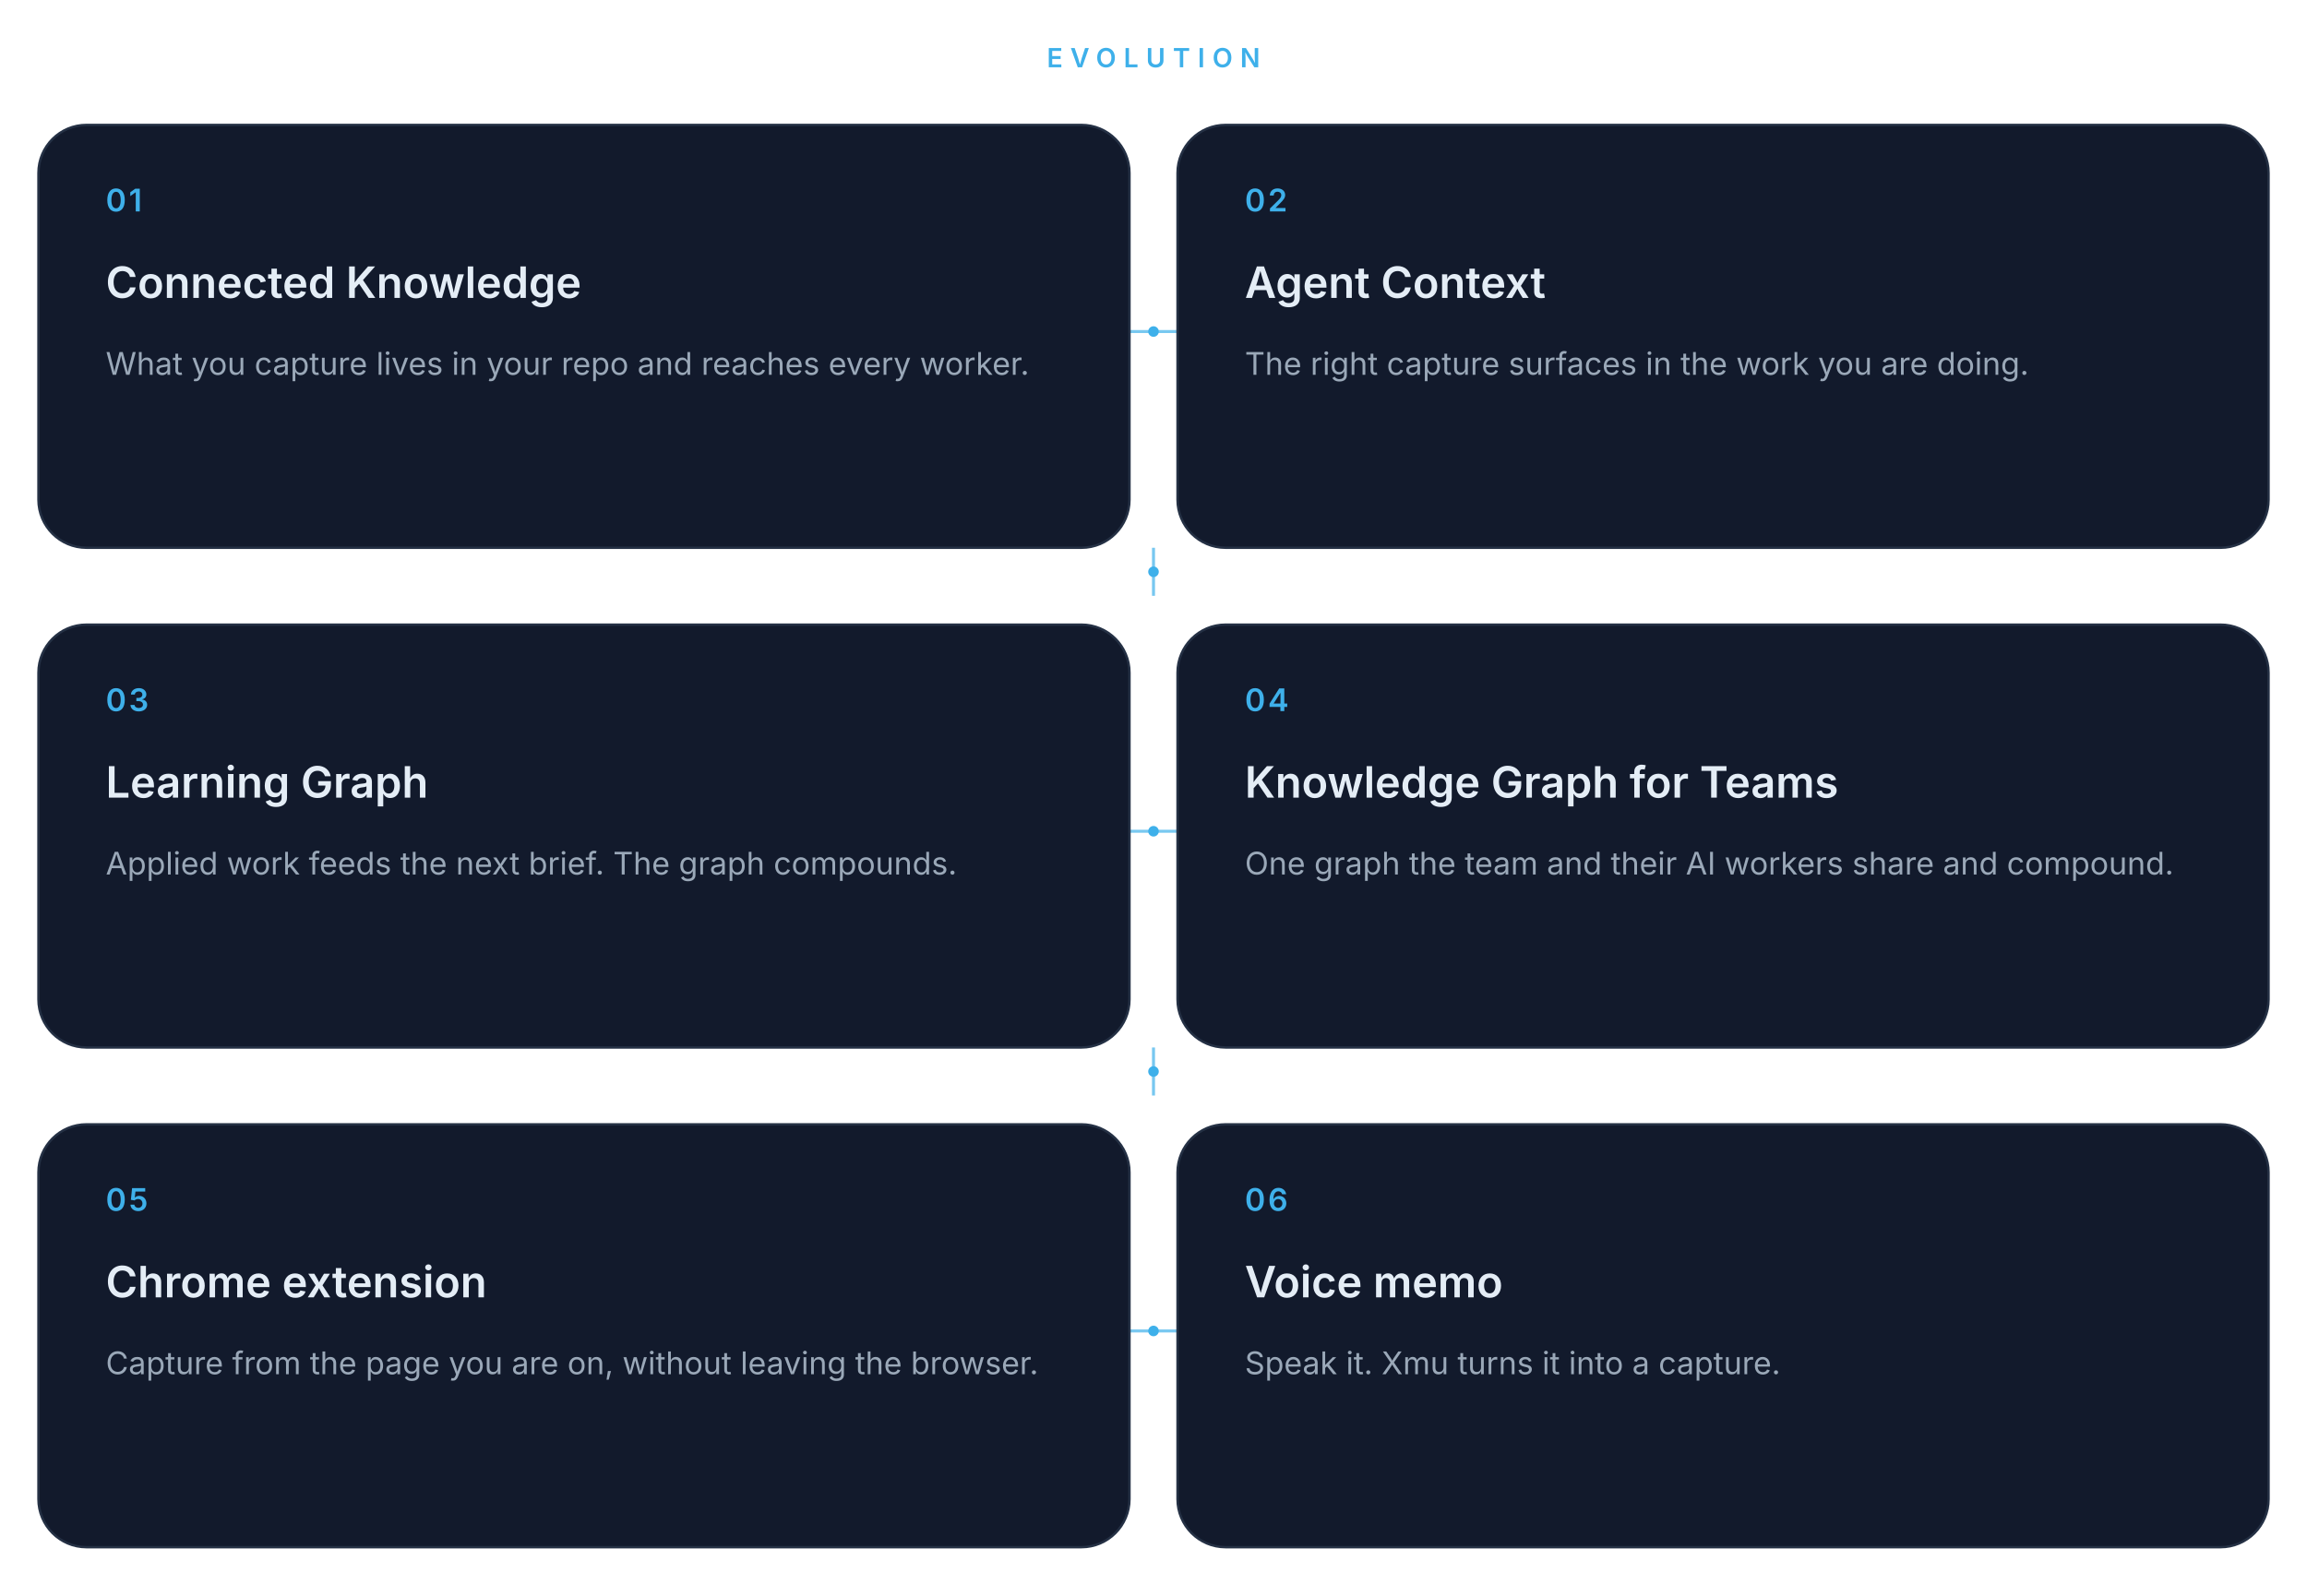
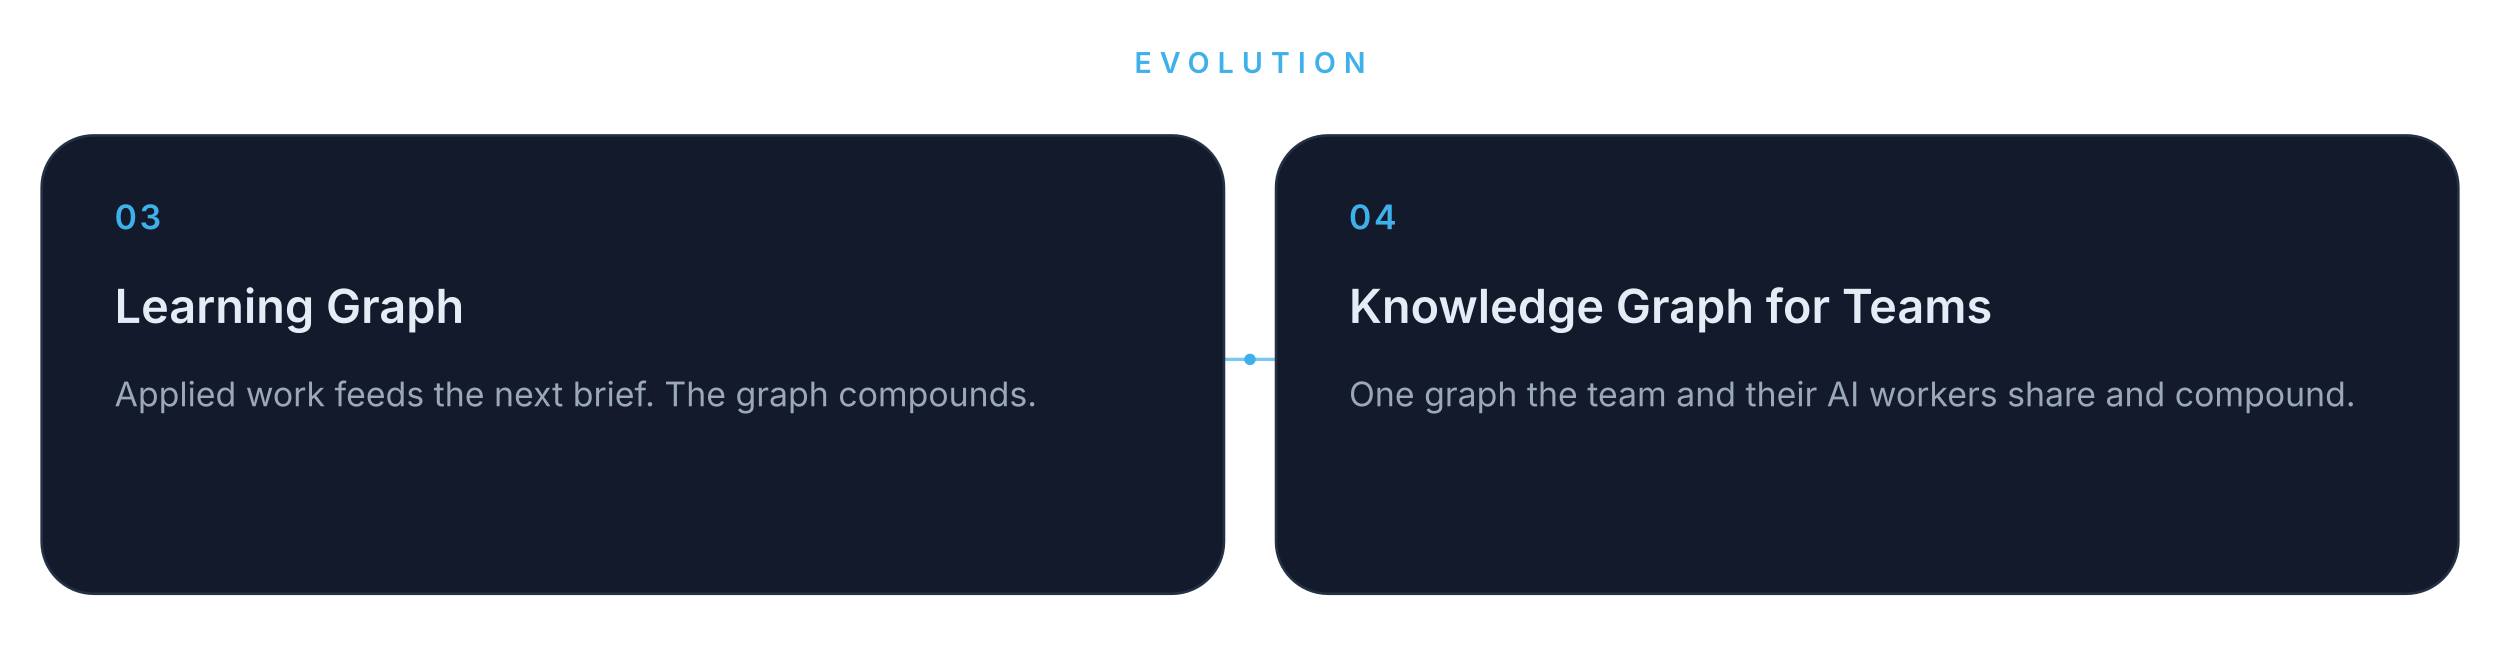
- <svg xmlns="http://www.w3.org/2000/svg" viewBox="0 0 960 664" role="img" aria-label="Evolution: Connected Knowledge, Agent Context, Learning Graph, Knowledge Graph for Teams, Chrome extension, Voice memo">
+ <svg xmlns="http://www.w3.org/2000/svg" viewBox="0 0 960 248" role="img" aria-label="Evolution: Learning Graph, Knowledge Graph for Teams">
  <text x="480" y="28" text-anchor="middle" fill="#3EB0EA" font-family="ui-sans-serif, system-ui, -apple-system, Segoe UI, sans-serif" font-size="11" font-weight="600" letter-spacing="0.28em">EVOLUTION</text>
  <line x1="470" y1="138" x2="490" y2="138" stroke="#3EB0EA" stroke-width="1.25" opacity="0.7" />
  <circle cx="480" cy="138" r="2.2" fill="#3EB0EA" />
-   <line x1="480" y1="228" x2="480" y2="248" stroke="#3EB0EA" stroke-width="1.25" opacity="0.7" />
-   <circle cx="480" cy="238" r="2.2" fill="#3EB0EA" />
-   <line x1="470" y1="346" x2="490" y2="346" stroke="#3EB0EA" stroke-width="1.25" opacity="0.7" />
-   <circle cx="480" cy="346" r="2.2" fill="#3EB0EA" />
-   <line x1="480" y1="436" x2="480" y2="456" stroke="#3EB0EA" stroke-width="1.25" opacity="0.7" />
-   <circle cx="480" cy="446" r="2.2" fill="#3EB0EA" />
-   <line x1="470" y1="554" x2="490" y2="554" stroke="#3EB0EA" stroke-width="1.25" opacity="0.7" />
-   <circle cx="480" cy="554" r="2.2" fill="#3EB0EA" />
  <rect x="16" y="52" width="454" height="176" rx="20" fill="#121a2c" stroke="#243044" />
-   <text x="44" y="88" fill="#3EB0EA" font-family="ui-sans-serif, system-ui, -apple-system, Segoe UI, sans-serif" font-size="13" font-weight="600" letter-spacing="0.08em">01</text>
-   <text x="44" y="124" fill="#E4EDF6" font-family="ui-sans-serif, system-ui, -apple-system, Segoe UI, sans-serif" font-size="18" font-weight="600">Connected Knowledge</text>
-   <text x="44" y="156" fill="#9aa8b8" font-family="ui-sans-serif, system-ui, -apple-system, Segoe UI, sans-serif" font-size="13">What you capture lives in your repo and reaches every worker.</text>
+   <text x="44" y="88" fill="#3EB0EA" font-family="ui-sans-serif, system-ui, -apple-system, Segoe UI, sans-serif" font-size="13" font-weight="600" letter-spacing="0.08em">03</text>
+   <text x="44" y="124" fill="#E4EDF6" font-family="ui-sans-serif, system-ui, -apple-system, Segoe UI, sans-serif" font-size="18" font-weight="600">Learning Graph</text>
+   <text x="44" y="156" fill="#9aa8b8" font-family="ui-sans-serif, system-ui, -apple-system, Segoe UI, sans-serif" font-size="13">Applied work feeds the next brief. The graph compounds.</text>
  <rect x="490" y="52" width="454" height="176" rx="20" fill="#121a2c" stroke="#243044" />
-   <text x="518" y="88" fill="#3EB0EA" font-family="ui-sans-serif, system-ui, -apple-system, Segoe UI, sans-serif" font-size="13" font-weight="600" letter-spacing="0.08em">02</text>
-   <text x="518" y="124" fill="#E4EDF6" font-family="ui-sans-serif, system-ui, -apple-system, Segoe UI, sans-serif" font-size="18" font-weight="600">Agent Context</text>
-   <text x="518" y="156" fill="#9aa8b8" font-family="ui-sans-serif, system-ui, -apple-system, Segoe UI, sans-serif" font-size="13">The right capture surfaces in the work you are doing.</text>
-   <rect x="16" y="260" width="454" height="176" rx="20" fill="#121a2c" stroke="#243044" />
-   <text x="44" y="296" fill="#3EB0EA" font-family="ui-sans-serif, system-ui, -apple-system, Segoe UI, sans-serif" font-size="13" font-weight="600" letter-spacing="0.08em">03</text>
-   <text x="44" y="332" fill="#E4EDF6" font-family="ui-sans-serif, system-ui, -apple-system, Segoe UI, sans-serif" font-size="18" font-weight="600">Learning Graph</text>
-   <text x="44" y="364" fill="#9aa8b8" font-family="ui-sans-serif, system-ui, -apple-system, Segoe UI, sans-serif" font-size="13">Applied work feeds the next brief. The graph compounds.</text>
-   <rect x="490" y="260" width="454" height="176" rx="20" fill="#121a2c" stroke="#243044" />
-   <text x="518" y="296" fill="#3EB0EA" font-family="ui-sans-serif, system-ui, -apple-system, Segoe UI, sans-serif" font-size="13" font-weight="600" letter-spacing="0.08em">04</text>
-   <text x="518" y="332" fill="#E4EDF6" font-family="ui-sans-serif, system-ui, -apple-system, Segoe UI, sans-serif" font-size="18" font-weight="600">Knowledge Graph for Teams</text>
-   <text x="518" y="364" fill="#9aa8b8" font-family="ui-sans-serif, system-ui, -apple-system, Segoe UI, sans-serif" font-size="13">One graph the team and their AI workers share and compound.</text>
-   <rect x="16" y="468" width="454" height="176" rx="20" fill="#121a2c" stroke="#243044" />
-   <text x="44" y="504" fill="#3EB0EA" font-family="ui-sans-serif, system-ui, -apple-system, Segoe UI, sans-serif" font-size="13" font-weight="600" letter-spacing="0.08em">05</text>
-   <text x="44" y="540" fill="#E4EDF6" font-family="ui-sans-serif, system-ui, -apple-system, Segoe UI, sans-serif" font-size="18" font-weight="600">Chrome extension</text>
-   <text x="44" y="572" fill="#9aa8b8" font-family="ui-sans-serif, system-ui, -apple-system, Segoe UI, sans-serif" font-size="13">Capture from the page you are on, without leaving the browser.</text>
-   <rect x="490" y="468" width="454" height="176" rx="20" fill="#121a2c" stroke="#243044" />
-   <text x="518" y="504" fill="#3EB0EA" font-family="ui-sans-serif, system-ui, -apple-system, Segoe UI, sans-serif" font-size="13" font-weight="600" letter-spacing="0.08em">06</text>
-   <text x="518" y="540" fill="#E4EDF6" font-family="ui-sans-serif, system-ui, -apple-system, Segoe UI, sans-serif" font-size="18" font-weight="600">Voice memo</text>
-   <text x="518" y="572" fill="#9aa8b8" font-family="ui-sans-serif, system-ui, -apple-system, Segoe UI, sans-serif" font-size="13">Speak it. Xmu turns it into a capture.</text>
+   <text x="518" y="88" fill="#3EB0EA" font-family="ui-sans-serif, system-ui, -apple-system, Segoe UI, sans-serif" font-size="13" font-weight="600" letter-spacing="0.08em">04</text>
+   <text x="518" y="124" fill="#E4EDF6" font-family="ui-sans-serif, system-ui, -apple-system, Segoe UI, sans-serif" font-size="18" font-weight="600">Knowledge Graph for Teams</text>
+   <text x="518" y="156" fill="#9aa8b8" font-family="ui-sans-serif, system-ui, -apple-system, Segoe UI, sans-serif" font-size="13">One graph the team and their AI workers share and compound.</text>
</svg>
